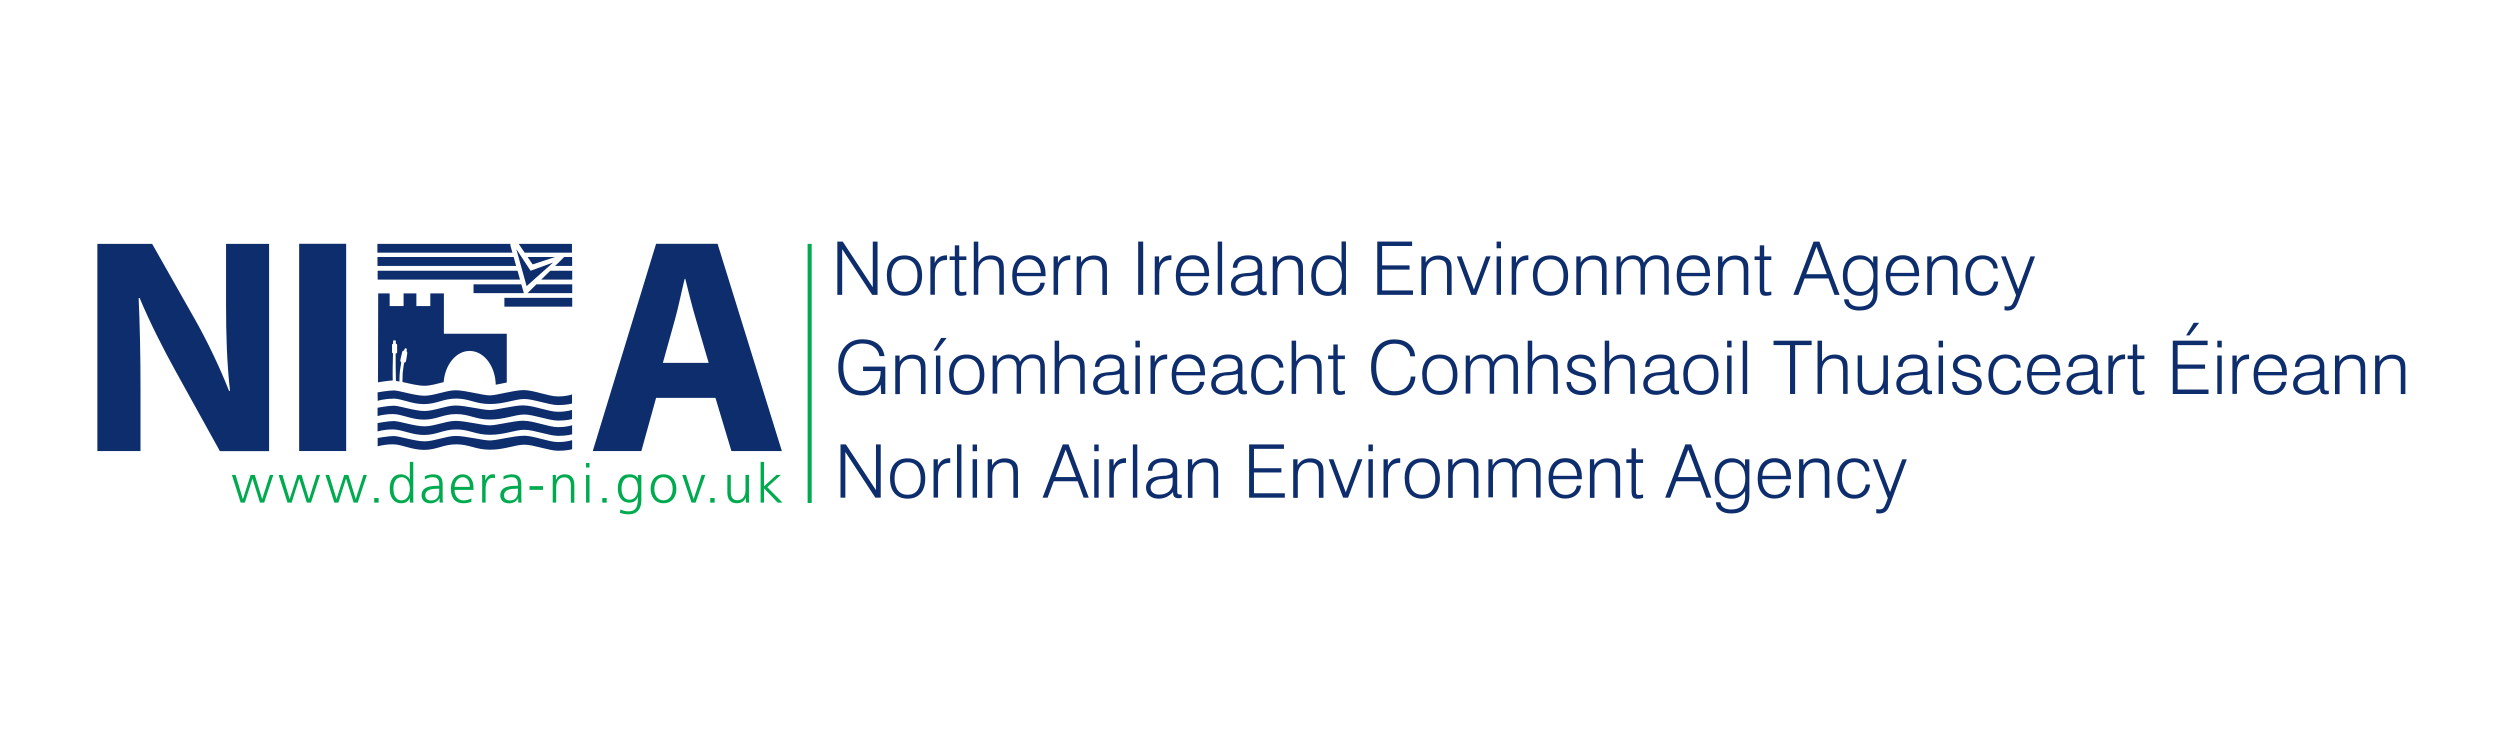
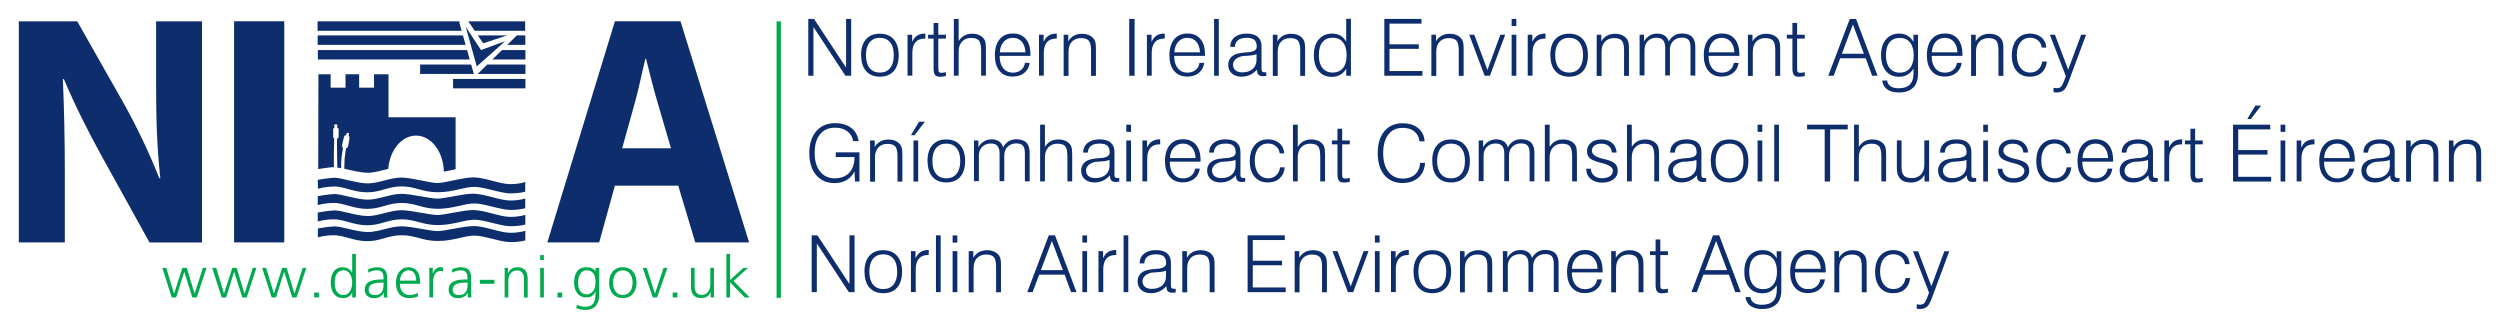
- <svg xmlns="http://www.w3.org/2000/svg" id="niea-logo" data-name="niea-logo" viewBox="0 0 283.46 85.04">
+ <svg xmlns="http://www.w3.org/2000/svg" id="niea-logo" data-name="niea-logo" viewBox="9.04 25.38 265.69 34.94">
  <defs>
    <style>
      .cls-1 {
        fill: #0d2d6c;
      }

      .cls-1, .cls-2 {
        stroke-width: 0px;
      }

      .cls-2 {
        fill: #00aa4f;
      }
    </style>
  </defs>
  <path class="cls-1" d="M11.04,51.15v-23.5h6.21l4.88,8.61c1.4,2.48,2.79,5.4,3.84,8.06h.11c-.35-3.1-.45-6.28-.45-9.83v-6.84h4.88v23.5h-5.58l-5.02-9.07c-1.39-2.51-2.93-5.54-4.08-8.3l-.11.03c.14,3.1.21,6.42.21,10.25v7.08h-4.88Z" />
  <rect class="cls-1" x="33.92" y="27.64" width="5.33" height="23.5" />
  <path class="cls-1" d="M80.35,41.14l-1.46-4.99c-.42-1.4-.84-3.14-1.19-4.53h-.07c-.35,1.39-.7,3.17-1.08,4.53l-1.39,4.99h5.2ZM74.39,45.11l-1.67,6.03h-5.51l7.18-23.5h6.97l7.29,23.5h-5.72l-1.81-6.03h-6.73Z" />
  <polygon class="cls-1" points="58.81 27.65 59.49 28.65 64.43 28.65 64.48 28.64 64.46 28.65 64.85 28.65 64.85 27.65 58.81 27.65" />
  <polygon class="cls-1" points="59.4 33.24 59.11 32.24 53.69 32.24 53.69 33.24 59.4 33.24" />
  <polygon class="cls-1" points="62.94 29.14 59.82 29.14 60.39 29.98 62.94 29.14" />
  <polygon class="cls-1" points="64.88 32.24 60.82 32.24 59.81 33.24 64.88 33.24 64.88 32.24" />
  <polygon class="cls-1" points="64.88 30.7 62.39 30.7 61.37 31.7 64.88 31.7 64.88 30.7" />
  <polyline class="cls-1" points="64.88 34.77 64.88 33.77 57.19 33.77 57.19 34.77" />
  <polygon class="cls-1" points="62.72 29.76 60.16 30.7 58.54 28.24 59.71 32.44 62.72 29.76" />
  <polygon class="cls-1" points="62.95 30.15 64.87 30.15 64.87 29.14 63.97 29.14 62.95 30.15" />
  <polygon class="cls-1" points="42.79 27.65 42.79 28.65 58.1 28.65 57.87 27.84 57.87 27.65 42.79 27.65" />
  <polygon class="cls-1" points="42.82 30.7 42.82 31.7 58.96 31.7 58.68 30.7 42.82 30.7" />
  <polygon class="cls-1" points="58.24 29.14 42.8 29.14 42.8 30.15 58.52 30.15 58.24 29.14" />
  <g>
    <path class="cls-1" d="M44.54,45.19c1.04,0,2.09.63,3.53.63s2.19-.63,3.66-.63,2.18.62,3.83.62,2.83-.57,3.89-.57,2.79.69,3.83.69,1.58-.18,1.58-.18v-1.03s-.56.23-1.61.23-2.74-.72-3.87-.72-3.05.6-3.85.6-2.77-.58-3.86-.58-2.44.62-3.54.62-2.87-.6-3.48-.6-1.84.22-1.84.22l.02.96s.68-.24,1.72-.24" />
    <path class="cls-1" d="M59.38,45.96c-1.13,0-3.05.53-3.85.53s-2.77-.51-3.86-.51-2.44.62-3.54.62-2.86-.6-3.48-.6-1.84.23-1.84.23v.95s.69-.23,1.73-.23,2.1.63,3.53.63,2.19-.63,3.66-.63,2.19.62,3.83.62,2.83-.57,3.89-.57,2.79.69,3.83.69,1.58-.18,1.58-.18v-1.04s-.56.22-1.61.22-2.74-.72-3.87-.72" />
    <path class="cls-1" d="M59.38,47.7c-1.13,0-3.05.53-3.85.53s-2.77-.51-3.86-.51-2.44.62-3.54.62-2.86-.6-3.48-.6-1.84.23-1.84.23v.95s.69-.23,1.74-.23,2.09.63,3.53.63,2.19-.63,3.66-.63,2.19.61,3.83.61,2.83-.57,3.89-.57,2.79.69,3.83.69,1.58-.18,1.58-.18v-1.03s-.56.22-1.61.22-2.74-.72-3.87-.72" />
    <path class="cls-1" d="M59.38,49.41c-1.13,0-3.05.53-3.84.53s-2.77-.51-3.86-.51-2.44.61-3.54.61-2.86-.6-3.48-.6-1.84.22-1.84.22v.95s.69-.23,1.73-.23,2.1.63,3.53.63,2.19-.63,3.66-.63,2.19.61,3.83.61,2.83-.57,3.89-.57,2.79.69,3.83.69,1.58-.18,1.58-.18v-1.03s-.56.22-1.61.22-2.74-.72-3.87-.72" />
    <path class="cls-1" d="M44.55,40.06c-.1-.04-.1-.09-.1-.09v-.91s.03-.05.12-.09c0-.21,0-.34,0-.34,0,0,0-.04.13-.04.14,0,.18.03.18.03,0,0,0,.13,0,.34.15.04.15.14.15.14v.87s-.04.1-.17.13c-.02.91.02,2.07.03,3.09.12.02.25.04.4.07,0-.44.02-.99.06-1.24.06-.44.14-.92.14-.92,0,0-.1-.1-.1-.22s.09-.45.15-.7c.06-.25.07-.33.12-.38.05-.05.15-.04.15-.04,0,0,.03-.11.05-.16.01-.03.06-.12.12-.11.04,0,.05,0,.12.04.06.04,0,.12,0,.27v.04s.08.04.08.16-.06.48-.1.67c-.04.2-.05.33-.1.38-.06.06-.16.07-.16.07,0,0-.14.92-.16,1.15-.01.21-.03.67-.03,1.04.78.18,1.78.43,2.5.43.67,0,1.43-.23,2.17-.41.16-1.99,1.42-3.54,2.95-3.54,1.61,0,2.91,1.7,2.96,3.83.37-.06.8-.16,1.25-.25v-.23h0v-5.3h-7.13v-4.57h-1.54v1.43h-1.58v-1.43h-1.45v1.43h-1.58v-1.43h-1.3s-.02,10.04-.02,10.04h0v.04c.19-.03,1.1-.19,1.67-.21-.03-1.02.01-2.18.03-3.11" />
  </g>
  <rect class="cls-2" x="91.57" y="27.65" width=".46" height="29.38" />
  <polygon class="cls-2" points="29.95 56.99 29.48 56.99 28.63 54.28 28.62 54.28 27.76 56.99 27.29 56.99 26.29 53.85 26.71 53.85 27.53 56.57 27.55 56.57 28.42 53.85 28.89 53.85 29.72 56.57 29.73 56.57 30.6 53.85 30.99 53.85 29.95 56.99" />
  <polygon class="cls-2" points="35.26 56.99 34.79 56.99 33.93 54.28 33.92 54.28 33.07 56.99 32.6 56.99 31.59 53.85 32.02 53.85 32.84 56.57 32.85 56.57 33.73 53.85 34.19 53.85 35.02 56.57 35.04 56.57 35.9 53.85 36.29 53.85 35.26 56.99" />
  <polygon class="cls-2" points="40.56 56.99 40.1 56.99 39.24 54.28 39.23 54.28 38.37 56.99 37.91 56.99 36.9 53.85 37.32 53.85 38.15 56.57 38.16 56.57 39.03 53.85 39.5 53.85 40.33 56.57 40.34 56.57 41.21 53.85 41.6 53.85 40.56 56.99" />
  <rect class="cls-2" x="42.43" y="56.47" width=".5" height=".52" />
  <g>
    <path class="cls-2" d="M45.54,56.73c.69,0,.93-.74.93-1.31s-.24-1.31-.93-1.31c-.74,0-.93.7-.93,1.31s.19,1.31.93,1.31M46.86,56.99h-.39v-.5h-.01c-.21.4-.53.57-.98.57-.86,0-1.29-.71-1.29-1.64s.37-1.64,1.29-1.64c.62,0,.92.45.98.6h.01v-2.01h.39v4.61Z" />
    <path class="cls-2" d="M49.8,55.41h-.11c-.67,0-1.47.07-1.47.76,0,.41.3.57.65.57.91,0,.93-.79.93-1.13v-.19ZM49.84,56.49h-.01c-.17.37-.61.58-1,.58-.89,0-1.03-.6-1.03-.89,0-1.05,1.12-1.1,1.93-1.1h.07v-.16c0-.54-.19-.81-.71-.81-.33,0-.63.07-.92.26v-.37c.24-.12.65-.22.92-.22.78,0,1.1.35,1.1,1.17v1.38c0,.25,0,.44.03.66h-.38v-.5Z" />
    <path class="cls-2" d="M53.27,55.2c0-.55-.22-1.09-.8-1.09s-.92.57-.92,1.09h1.72ZM53.46,56.89c-.27.11-.62.17-.91.17-1.04,0-1.43-.7-1.43-1.64s.53-1.64,1.32-1.64c.89,0,1.25.71,1.25,1.56v.2h-2.15c0,.66.36,1.2,1.03,1.2.28,0,.7-.12.88-.23v.39Z" />
    <path class="cls-2" d="M54.67,54.55c0-.34,0-.47-.03-.7h.39v.6h.01c.14-.35.41-.68.81-.68.09,0,.2.02.27.04v.41c-.08-.03-.18-.04-.28-.04-.62,0-.78.69-.78,1.26v1.55h-.39v-2.44Z" />
    <path class="cls-2" d="M58.73,55.41h-.11c-.67,0-1.47.07-1.47.76,0,.41.3.57.65.57.91,0,.93-.79.93-1.13v-.19ZM58.76,56.49h-.01c-.17.37-.61.58-1,.58-.89,0-1.03-.6-1.03-.89,0-1.05,1.12-1.1,1.93-1.1h.07v-.16c0-.54-.19-.81-.71-.81-.33,0-.63.07-.92.26v-.37c.24-.12.65-.22.92-.22.77,0,1.1.35,1.1,1.17v1.38c0,.25,0,.44.03.66h-.38v-.5Z" />
  </g>
  <rect class="cls-2" x="60.04" y="55.12" width="1.54" height=".42" />
  <path class="cls-2" d="M62.68,54.59c0-.24,0-.49-.02-.74h.37v.56h.01c.13-.28.36-.63,1.01-.63.78,0,1.07.52,1.07,1.21v2.01h-.39v-1.91c0-.59-.21-.97-.74-.97-.71,0-.93.62-.93,1.14v1.73h-.39v-2.4Z" />
  <path class="cls-2" d="M66.45,56.99h.39v-3.14h-.39v3.14ZM66.45,53.01h.39v-.52h-.39v.52Z" />
  <rect class="cls-2" x="68.29" y="56.47" width=".5" height=".52" />
  <g>
    <path class="cls-2" d="M71.38,56.66c.7,0,.95-.66.95-1.24,0-.76-.22-1.31-.93-1.31s-.93.7-.93,1.31.25,1.24.9,1.24M72.72,56.73c0,.87-.39,1.59-1.47,1.59-.41,0-.79-.12-.95-.17l.03-.39c.24.12.58.22.92.22,1,0,1.08-.73,1.08-1.61h-.01c-.21.46-.55.62-.95.62-1,0-1.32-.87-1.32-1.57,0-.95.37-1.64,1.29-1.64.42,0,.69.06.98.43h.01v-.36h.39v2.88Z" />
    <path class="cls-2" d="M75.23,56.73c.68,0,1.04-.58,1.04-1.31s-.36-1.31-1.04-1.31-1.04.58-1.04,1.31.36,1.31,1.04,1.31M75.23,53.78c1.01,0,1.46.79,1.46,1.64s-.45,1.64-1.46,1.64-1.46-.79-1.46-1.64.45-1.64,1.46-1.64" />
  </g>
  <polygon class="cls-2" points="78.87 56.99 78.41 56.99 77.35 53.85 77.77 53.85 78.64 56.57 78.65 56.57 79.56 53.85 79.97 53.85 78.87 56.99" />
  <rect class="cls-2" x="80.53" y="56.47" width=".5" height=".52" />
  <path class="cls-2" d="M84.92,56.25c0,.24,0,.49.02.74h-.37v-.56h-.01c-.13.28-.36.63-1.02.63-.77,0-1.07-.52-1.07-1.21v-2.01h.39v1.91c0,.59.21.97.74.97.71,0,.93-.62.93-1.14v-1.74h.39v2.4Z" />
  <polygon class="cls-2" points="86.24 52.37 86.63 52.37 86.63 55.14 88.04 53.85 88.53 53.85 87 55.24 88.72 56.99 88.18 56.99 86.63 55.38 86.63 56.99 86.24 56.99 86.24 52.37" />
  <g>
    <path class="cls-1" d="M94.94,33.43v-6.04h.61l3.41,5.18v-5.18h.54v6.04h-.61l-3.4-5.18v5.18h-.55Z" />
    <path class="cls-1" d="M100.55,31.25c0-.73.17-1.29.52-1.69.35-.4.84-.6,1.47-.6s1.13.2,1.48.6.53.97.53,1.69-.18,1.29-.52,1.68c-.35.4-.85.6-1.48.6s-1.12-.2-1.47-.6c-.35-.4-.52-.96-.52-1.69ZM101.07,31.25c0,.58.13,1.04.39,1.36.26.32.62.48,1.09.48s.84-.16,1.09-.48c.26-.32.39-.77.39-1.36s-.13-1.05-.39-1.37-.62-.48-1.09-.48-.83.16-1.09.48c-.26.32-.39.78-.39,1.36Z" />
    <path class="cls-1" d="M105.49,33.43v-4.36h.49v.76c.13-.29.3-.51.52-.66.22-.14.5-.22.82-.22h.06v.53h-.07c-.43,0-.76.13-.98.39-.22.26-.33.64-.33,1.15v2.4h-.52Z" />
    <path class="cls-1" d="M108.76,27.82v1.25h.81v.41h-.81v3.18c0,.19.02.31.07.37s.13.09.25.09c.05,0,.11,0,.18-.01s.17-.03.31-.06v.4c-.12.03-.23.06-.33.07s-.2.02-.29.02c-.25,0-.43-.06-.53-.19-.1-.13-.16-.36-.16-.69v-3.18h-.59v-.41h.59v-1.25h.5Z" />
    <path class="cls-1" d="M110.41,33.43v-6.04h.51v2.36c.16-.26.36-.46.6-.59.24-.13.52-.2.83-.2.29,0,.55.05.78.16s.4.26.52.45c.06.1.11.23.13.38.03.15.04.42.04.82v2.65h-.51v-2.64c0-.54-.08-.91-.23-1.09-.15-.18-.43-.28-.83-.28s-.73.13-.97.39c-.24.26-.36.61-.36,1.05v2.57h-.51Z" />
    <path class="cls-1" d="M115.28,31.34v.02c0,.53.13.96.38,1.27.26.32.6.47,1.03.47.34,0,.63-.09.86-.28.23-.18.37-.44.42-.76h.5c-.06.44-.25.8-.57,1.06-.33.27-.74.4-1.24.4-.59,0-1.06-.2-1.39-.6-.34-.4-.5-.96-.5-1.67s.17-1.29.51-1.7c.34-.41.81-.61,1.41-.61s1.04.19,1.37.58c.33.39.49.93.49,1.63v.17h-3.26ZM115.29,30.94h2.73c-.02-.48-.15-.85-.39-1.13-.24-.27-.56-.41-.95-.41s-.72.14-.97.42c-.25.28-.39.65-.41,1.12Z" />
    <path class="cls-1" d="M119.46,33.43v-4.36h.49v.76c.13-.29.3-.51.52-.66.22-.14.5-.22.82-.22h.06v.53h-.07c-.43,0-.76.13-.98.39-.22.26-.33.64-.33,1.15v2.4h-.52Z" />
    <path class="cls-1" d="M122.08,33.43v-4.36h.49v.7c.16-.27.37-.47.61-.6.24-.13.52-.2.84-.2.3,0,.56.05.79.16.23.11.4.26.52.45.06.1.11.22.14.37.03.14.04.38.04.71v2.78h-.52v-2.7c0-.51-.08-.86-.24-1.04s-.43-.27-.83-.27-.73.13-.97.39c-.24.26-.35.61-.35,1.06v2.57h-.51Z" />
    <path class="cls-1" d="M129.05,33.43v-6.04h.57v6.04h-.57Z" />
    <path class="cls-1" d="M130.93,33.43v-4.36h.49v.76c.13-.29.3-.51.52-.66.22-.14.5-.22.82-.22h.06v.53h-.07c-.43,0-.76.13-.98.39-.22.26-.33.64-.33,1.15v2.4h-.52Z" />
    <path class="cls-1" d="M133.83,31.34v.02c0,.53.13.96.38,1.27.26.32.6.47,1.03.47.34,0,.63-.09.86-.28.23-.18.37-.44.42-.76h.5c-.06.44-.25.8-.57,1.06-.33.27-.74.4-1.24.4-.59,0-1.06-.2-1.39-.6-.34-.4-.5-.96-.5-1.67s.17-1.29.51-1.7c.34-.41.81-.61,1.41-.61s1.04.19,1.37.58c.33.39.49.93.49,1.63v.17h-3.26ZM133.84,30.94h2.73c-.02-.48-.15-.85-.39-1.13-.24-.27-.56-.41-.95-.41s-.72.14-.97.42c-.25.28-.39.65-.41,1.12Z" />
    <path class="cls-1" d="M138.07,33.43v-6.04h.5v6.04h-.5Z" />
    <path class="cls-1" d="M142.62,32.79c-.23.25-.48.43-.75.56-.27.12-.56.18-.86.18-.44,0-.79-.11-1.05-.34s-.39-.54-.39-.92c0-.25.06-.46.18-.65.12-.18.29-.33.52-.44.26-.12.69-.2,1.3-.24.12,0,.21-.02.27-.02.04,0,.08-.02.14-.03.42-.08.62-.26.62-.54,0-.34-.08-.58-.25-.73-.17-.15-.44-.22-.83-.22s-.69.08-.9.24-.32.4-.34.72h-.5c.01-.44.17-.78.48-1.03s.73-.38,1.25-.38.92.11,1.19.34c.27.22.41.55.41.98v2.38c0,.18.02.29.07.34s.13.07.25.07c.04,0,.07,0,.1,0s.06,0,.09,0v.38c-.06.01-.13.02-.19.03-.06,0-.12.01-.17.01-.21,0-.36-.05-.47-.15-.1-.1-.15-.25-.15-.45v-.07ZM142.58,31.14c-.13.05-.31.09-.51.12-.21.03-.55.06-1.01.08-.32.08-.57.2-.73.36s-.25.34-.25.56c0,.25.09.45.26.59.18.15.42.22.72.22.46,0,.83-.12,1.11-.36.27-.24.41-.56.41-.98v-.6Z" />
    <path class="cls-1" d="M144.31,33.43v-4.36h.49v.7c.16-.27.37-.47.61-.6.24-.13.52-.2.84-.2.3,0,.56.05.79.16.23.11.4.26.52.45.06.1.11.22.14.37.03.14.04.38.04.71v2.78h-.52v-2.7c0-.51-.08-.86-.24-1.04s-.43-.27-.83-.27-.73.13-.97.39c-.24.26-.35.61-.35,1.06v2.57h-.51Z" />
    <path class="cls-1" d="M152.61,27.39v6.04h-.5v-.74c-.17.28-.38.5-.64.64-.26.14-.56.22-.9.22-.59,0-1.05-.21-1.39-.62-.34-.41-.51-.97-.51-1.68s.17-1.27.52-1.68c.35-.41.82-.62,1.42-.62.34,0,.64.07.89.22.25.15.46.36.61.65v-2.44h.5ZM149.2,31.25c0,.58.13,1.04.39,1.36.26.32.62.48,1.08.48s.84-.16,1.1-.48.38-.77.38-1.37-.13-1.05-.39-1.37-.62-.48-1.09-.48-.83.16-1.09.48-.38.78-.38,1.37Z" />
    <path class="cls-1" d="M156.16,33.43v-6.04h3.95v.5h-3.4v2.2h3.11v.48h-3.11v2.36h3.5v.5h-4.05Z" />
    <path class="cls-1" d="M161.16,33.43v-4.36h.49v.7c.16-.27.37-.47.61-.6.24-.13.52-.2.84-.2.3,0,.56.05.79.16.23.11.4.26.52.45.06.1.11.22.14.37.03.14.04.38.04.71v2.78h-.52v-2.7c0-.51-.08-.86-.24-1.04s-.43-.27-.83-.27-.73.13-.97.39c-.24.26-.35.61-.35,1.06v2.57h-.51Z" />
    <path class="cls-1" d="M166.82,33.43l-1.64-4.36h.54l1.4,3.75,1.37-3.75h.52l-1.63,4.36h-.56Z" />
    <path class="cls-1" d="M169.69,28.15v-.76h.5v.76h-.5ZM169.69,33.43v-4.36h.5v4.36h-.5Z" />
    <path class="cls-1" d="M171.4,33.43v-4.36h.49v.76c.13-.29.3-.51.52-.66.22-.14.5-.22.82-.22h.06v.53h-.07c-.43,0-.76.13-.98.39-.22.26-.33.64-.33,1.15v2.4h-.52Z" />
    <path class="cls-1" d="M173.8,31.25c0-.73.17-1.29.52-1.69.35-.4.84-.6,1.47-.6s1.13.2,1.48.6.53.97.53,1.69-.18,1.29-.52,1.68c-.35.4-.85.6-1.48.6s-1.12-.2-1.47-.6c-.35-.4-.52-.96-.52-1.69ZM174.32,31.25c0,.58.13,1.04.39,1.36.26.32.62.48,1.09.48s.84-.16,1.09-.48c.26-.32.39-.77.39-1.36s-.13-1.05-.39-1.37-.62-.48-1.09-.48-.83.16-1.09.48c-.26.32-.39.78-.39,1.36Z" />
    <path class="cls-1" d="M178.73,33.43v-4.36h.49v.7c.16-.27.37-.47.61-.6.24-.13.52-.2.84-.2.3,0,.56.05.79.16.23.11.4.26.52.45.06.1.11.22.14.37.03.14.04.38.04.71v2.78h-.52v-2.7c0-.51-.08-.86-.24-1.04s-.43-.27-.83-.27-.73.13-.97.39c-.24.26-.35.61-.35,1.06v2.57h-.51Z" />
    <path class="cls-1" d="M183.29,33.43v-4.36h.47v.72c.15-.27.34-.47.58-.62.24-.14.51-.22.81-.22.32,0,.59.07.81.22.22.15.36.36.43.63.14-.28.34-.49.58-.64s.51-.22.83-.22c.47,0,.83.12,1.06.35.23.24.35.59.35,1.08v3.04h-.51v-3c0-.37-.07-.63-.21-.79-.14-.16-.38-.24-.7-.24-.39,0-.69.12-.93.36s-.35.55-.35.93v2.73h-.5v-2.95c0-.36-.08-.63-.23-.8-.15-.18-.38-.26-.69-.26-.38,0-.69.12-.93.36-.24.24-.35.56-.35.95v2.69h-.5Z" />
    <path class="cls-1" d="M190.62,31.34v.02c0,.53.13.96.38,1.27.26.32.6.47,1.03.47.34,0,.63-.09.86-.28.23-.18.37-.44.42-.76h.5c-.06.44-.25.8-.57,1.06-.33.27-.74.4-1.24.4-.59,0-1.06-.2-1.39-.6-.34-.4-.5-.96-.5-1.67s.17-1.29.51-1.7c.34-.41.81-.61,1.41-.61s1.04.19,1.37.58c.33.39.49.93.49,1.63v.17h-3.26ZM190.63,30.94h2.73c-.02-.48-.15-.85-.39-1.13-.24-.27-.56-.41-.95-.41s-.72.14-.97.42c-.25.28-.39.65-.41,1.12Z" />
    <path class="cls-1" d="M194.8,33.43v-4.36h.49v.7c.16-.27.37-.47.61-.6.24-.13.52-.2.84-.2.3,0,.56.05.79.16.23.11.4.26.52.45.06.1.11.22.14.37.03.14.04.38.04.71v2.78h-.52v-2.7c0-.51-.08-.86-.24-1.04s-.43-.27-.83-.27-.73.13-.97.39c-.24.26-.35.61-.35,1.06v2.57h-.51Z" />
    <path class="cls-1" d="M200.03,27.82v1.25h.81v.41h-.81v3.18c0,.19.02.31.07.37s.13.09.25.09c.05,0,.11,0,.18-.01s.17-.03.31-.06v.4c-.12.03-.23.06-.33.07s-.2.02-.29.02c-.25,0-.43-.06-.53-.19-.1-.13-.16-.36-.16-.69v-3.18h-.59v-.41h.59v-1.25h.5Z" />
    <path class="cls-1" d="M203.34,33.43l2.29-6.04h.66l2.29,6.04h-.58l-.68-1.86h-2.71l-.7,1.86h-.58ZM204.79,31.09h2.34l-1.17-3.11-1.17,3.11Z" />
    <path class="cls-1" d="M212.88,29.07v4.13c0,.66-.17,1.16-.52,1.5-.35.34-.86.51-1.54.51-.51,0-.92-.11-1.23-.34s-.48-.54-.51-.93h.52c.03.26.15.47.36.61.21.14.5.21.86.21.52,0,.92-.13,1.18-.39.26-.26.4-.64.4-1.16v-.54c-.18.29-.39.51-.65.65-.25.14-.54.22-.87.22-.6,0-1.07-.2-1.41-.61s-.52-.97-.52-1.68.17-1.26.52-1.68c.35-.41.82-.62,1.41-.62.34,0,.63.07.88.22.25.15.46.36.63.65v-.75h.5ZM209.47,31.25c0,.58.13,1.03.39,1.36s.62.49,1.08.49.83-.16,1.09-.49c.26-.32.39-.78.39-1.36s-.13-1.04-.39-1.36c-.26-.32-.62-.48-1.09-.48s-.83.16-1.09.48-.38.78-.38,1.37Z" />
    <path class="cls-1" d="M214.33,31.34v.02c0,.53.13.96.38,1.27.26.32.6.47,1.03.47.34,0,.63-.09.86-.28.23-.18.37-.44.42-.76h.5c-.06.44-.25.8-.57,1.06-.33.27-.74.4-1.24.4-.59,0-1.06-.2-1.39-.6-.34-.4-.5-.96-.5-1.67s.17-1.29.51-1.7c.34-.41.81-.61,1.41-.61s1.04.19,1.37.58c.33.39.49.93.49,1.63v.17h-3.26ZM214.34,30.94h2.73c-.02-.48-.15-.85-.39-1.13-.24-.27-.56-.41-.95-.41s-.72.14-.97.42c-.25.28-.39.65-.41,1.12Z" />
    <path class="cls-1" d="M218.52,33.43v-4.36h.49v.7c.16-.27.37-.47.61-.6.24-.13.52-.2.84-.2.3,0,.56.05.79.16.23.11.4.26.52.45.06.1.11.22.14.37.03.14.04.38.04.71v2.78h-.52v-2.7c0-.51-.08-.86-.24-1.04s-.43-.27-.83-.27-.73.13-.97.39c-.24.26-.35.61-.35,1.06v2.57h-.51Z" />
    <path class="cls-1" d="M226.07,31.92h.5c-.05.5-.23.89-.55,1.18s-.74.43-1.26.43c-.59,0-1.06-.2-1.4-.61-.34-.4-.51-.95-.51-1.65s.17-1.29.52-1.7c.35-.41.82-.62,1.42-.62.49,0,.89.14,1.21.41.32.27.49.64.51,1.08h-.48c-.04-.32-.17-.57-.4-.76-.23-.19-.5-.29-.83-.29-.44,0-.78.16-1.04.49s-.38.77-.38,1.34.13,1.03.39,1.37c.26.34.61.5,1.04.5.34,0,.62-.11.85-.32.23-.21.37-.5.42-.87Z" />
    <path class="cls-1" d="M228.8,34.27c-.13.34-.28.58-.46.72-.18.14-.42.22-.71.22-.07,0-.13,0-.19-.01s-.11-.02-.16-.03v-.46c.09.01.17.02.22.03.05,0,.1.01.13.01.18,0,.33-.05.43-.14.1-.1.21-.29.33-.59l.2-.55-1.7-4.4h.54l1.41,3.72,1.38-3.72h.52l-1.93,5.2Z" />
  </g>
  <g>
    <path class="cls-1" d="M99.91,44.67l-.06-1.07c-.19.39-.46.69-.83.91-.37.22-.79.33-1.27.33-.84,0-1.5-.29-1.98-.86s-.72-1.35-.72-2.34.25-1.75.74-2.32,1.16-.85,2-.85c.7,0,1.27.17,1.71.5.44.33.7.81.79,1.41h-.57c-.08-.45-.3-.8-.64-1.05-.34-.25-.77-.38-1.28-.38-.7,0-1.23.23-1.61.7-.38.46-.57,1.12-.57,1.98s.19,1.48.57,1.97c.38.48.89.73,1.55.73s1.18-.2,1.55-.59c.37-.39.56-.94.56-1.65v-.02h-1.99v-.5h2.52v3.1h-.45Z" />
    <path class="cls-1" d="M101.51,44.67v-4.36h.49v.7c.16-.27.37-.47.61-.6.24-.13.52-.2.84-.2.3,0,.56.05.79.16.23.11.4.26.52.45.06.1.11.22.14.37.03.14.04.38.04.71v2.78h-.52v-2.7c0-.51-.08-.86-.24-1.04s-.43-.27-.83-.27-.73.13-.97.39c-.24.26-.35.61-.35,1.06v2.57h-.51Z" />
    <path class="cls-1" d="M106.23,39.75h-.38l.86-1.43h.62l-1.1,1.43ZM106.12,44.67v-4.36h.5v4.36h-.5Z" />
    <path class="cls-1" d="M107.61,42.49c0-.73.17-1.29.52-1.69.35-.4.84-.6,1.47-.6s1.13.2,1.48.6.53.97.53,1.69-.18,1.29-.52,1.68c-.35.4-.85.6-1.48.6s-1.12-.2-1.47-.6c-.35-.4-.52-.96-.52-1.69ZM108.13,42.49c0,.58.13,1.04.39,1.36.26.32.62.48,1.09.48s.84-.16,1.09-.48c.26-.32.39-.77.39-1.36s-.13-1.05-.39-1.37-.62-.48-1.09-.48-.83.16-1.09.48c-.26.32-.39.78-.39,1.36Z" />
    <path class="cls-1" d="M112.55,44.67v-4.36h.47v.72c.15-.27.34-.47.58-.62.24-.14.51-.22.81-.22.32,0,.59.07.81.22.22.15.36.36.43.63.14-.28.34-.49.58-.64s.51-.22.83-.22c.47,0,.83.12,1.06.35.23.24.35.59.35,1.08v3.04h-.51v-3c0-.37-.07-.63-.21-.79-.14-.16-.38-.24-.7-.24-.39,0-.69.12-.93.36s-.35.55-.35.93v2.73h-.5v-2.95c0-.36-.08-.63-.23-.8-.15-.18-.38-.26-.69-.26-.38,0-.69.12-.93.36-.24.24-.35.56-.35.95v2.69h-.5Z" />
    <path class="cls-1" d="M119.58,44.67v-6.04h.51v2.36c.16-.26.36-.46.6-.59.24-.13.52-.2.83-.2.29,0,.55.05.78.16s.4.26.52.45c.06.1.11.23.13.38.03.15.04.42.04.82v2.65h-.51v-2.64c0-.54-.08-.91-.23-1.09-.15-.18-.43-.28-.83-.28s-.73.13-.97.39c-.24.26-.36.61-.36,1.05v2.57h-.51Z" />
    <path class="cls-1" d="M126.99,44.03c-.23.25-.48.43-.75.56-.27.12-.56.18-.86.18-.44,0-.79-.11-1.05-.34s-.39-.54-.39-.92c0-.25.06-.46.18-.65.12-.18.29-.33.52-.44.26-.12.69-.2,1.3-.24.12,0,.21-.02.27-.02.04,0,.08-.02.14-.03.42-.08.62-.26.62-.54,0-.34-.08-.58-.25-.73-.17-.15-.44-.22-.83-.22s-.69.08-.9.24-.32.4-.34.72h-.5c.01-.44.17-.78.48-1.03s.73-.38,1.25-.38.92.11,1.19.34c.27.22.41.55.41.98v2.38c0,.18.02.29.07.34s.13.07.25.07c.04,0,.07,0,.1,0s.06,0,.09,0v.38c-.06.01-.13.02-.19.03-.06,0-.12.01-.17.01-.21,0-.36-.05-.47-.15-.1-.1-.15-.25-.15-.45v-.07ZM126.96,42.38c-.13.05-.31.09-.51.12-.21.03-.55.06-1.01.08-.32.08-.57.2-.73.36s-.25.34-.25.56c0,.25.09.45.26.59.18.15.42.22.72.22.46,0,.83-.12,1.11-.36.27-.24.41-.56.41-.98v-.6Z" />
    <path class="cls-1" d="M128.74,39.39v-.76h.5v.76h-.5ZM128.74,44.67v-4.36h.5v4.36h-.5Z" />
    <path class="cls-1" d="M130.45,44.67v-4.36h.49v.76c.13-.29.3-.51.52-.66.22-.14.5-.22.82-.22h.06v.53h-.07c-.43,0-.76.13-.98.39-.22.26-.33.64-.33,1.15v2.4h-.52Z" />
    <path class="cls-1" d="M133.36,42.58v.02c0,.53.13.96.38,1.27.26.32.6.47,1.03.47.34,0,.63-.09.86-.28.23-.18.37-.44.42-.76h.5c-.06.44-.25.8-.57,1.06-.33.27-.74.4-1.24.4-.59,0-1.06-.2-1.39-.6-.34-.4-.5-.96-.5-1.67s.17-1.29.51-1.7c.34-.41.81-.61,1.41-.61s1.04.19,1.37.58c.33.39.49.93.49,1.63v.17h-3.26ZM133.37,42.18h2.73c-.02-.48-.15-.85-.39-1.13-.24-.27-.56-.41-.95-.41s-.72.14-.97.42c-.25.28-.39.65-.41,1.12Z" />
    <path class="cls-1" d="M140.38,44.03c-.23.25-.48.43-.75.56-.27.12-.56.18-.86.18-.44,0-.79-.11-1.05-.34s-.39-.54-.39-.92c0-.25.06-.46.18-.65.12-.18.29-.33.52-.44.26-.12.69-.2,1.3-.24.12,0,.21-.02.27-.02.04,0,.08-.02.14-.03.42-.08.62-.26.62-.54,0-.34-.08-.58-.25-.73-.17-.15-.44-.22-.83-.22s-.69.08-.9.24-.32.4-.34.72h-.5c.01-.44.17-.78.48-1.03s.73-.38,1.25-.38.92.11,1.19.34c.27.22.41.55.41.98v2.38c0,.18.02.29.07.34s.13.07.25.07c.04,0,.07,0,.1,0s.06,0,.09,0v.38c-.06.01-.13.02-.19.03-.06,0-.12.01-.17.01-.21,0-.36-.05-.47-.15-.1-.1-.15-.25-.15-.45v-.07ZM140.35,42.38c-.13.05-.31.09-.51.12-.21.03-.55.06-1.01.08-.32.08-.57.2-.73.36s-.25.34-.25.56c0,.25.09.45.26.59.18.15.42.22.72.22.46,0,.83-.12,1.11-.36.27-.24.41-.56.41-.98v-.6Z" />
    <path class="cls-1" d="M145.08,43.16h.5c-.05.5-.23.89-.55,1.18s-.74.43-1.26.43c-.59,0-1.06-.2-1.4-.61-.34-.4-.51-.95-.51-1.65s.17-1.29.52-1.7c.35-.41.82-.62,1.42-.62.49,0,.89.14,1.21.41.32.27.49.64.51,1.08h-.48c-.04-.32-.17-.57-.4-.76-.23-.19-.5-.29-.83-.29-.44,0-.78.16-1.04.49s-.38.77-.38,1.34.13,1.03.39,1.37c.26.34.61.5,1.04.5.34,0,.62-.11.85-.32.23-.21.37-.5.42-.87Z" />
    <path class="cls-1" d="M146.45,44.67v-6.04h.51v2.36c.16-.26.36-.46.6-.59.24-.13.52-.2.83-.2.29,0,.55.05.78.16s.4.26.52.45c.06.1.11.23.13.38.03.15.04.42.04.82v2.65h-.51v-2.64c0-.54-.08-.91-.23-1.09-.15-.18-.43-.28-.83-.28s-.73.13-.97.39c-.24.26-.36.61-.36,1.05v2.57h-.51Z" />
    <path class="cls-1" d="M151.68,39.06v1.25h.81v.41h-.81v3.18c0,.19.02.31.07.37s.13.09.25.09c.05,0,.11,0,.18-.01s.17-.03.31-.06v.4c-.12.03-.23.06-.33.07s-.2.02-.29.02c-.25,0-.43-.06-.53-.19-.1-.13-.16-.36-.16-.69v-3.18h-.59v-.41h.59v-1.25h.5Z" />
    <path class="cls-1" d="M159.94,42.69h.55c-.05.67-.28,1.19-.71,1.57s-.99.57-1.7.57c-.81,0-1.45-.29-1.92-.85-.47-.57-.7-1.35-.7-2.34s.24-1.76.71-2.32c.47-.56,1.12-.84,1.93-.84.68,0,1.24.17,1.66.52.42.35.65.81.68,1.4h-.54c-.05-.44-.23-.79-.55-1.05s-.73-.38-1.24-.38c-.65,0-1.16.23-1.52.7-.36.47-.55,1.12-.55,1.97s.18,1.52.56,2,.88.72,1.54.72c.53,0,.96-.15,1.28-.44.32-.29.51-.7.54-1.21Z" />
    <path class="cls-1" d="M161.25,42.49c0-.73.17-1.29.52-1.69.35-.4.84-.6,1.47-.6s1.13.2,1.48.6.53.97.53,1.69-.18,1.29-.52,1.68c-.35.4-.85.6-1.48.6s-1.12-.2-1.47-.6c-.35-.4-.52-.96-.52-1.69ZM161.77,42.49c0,.58.13,1.04.39,1.36.26.32.62.48,1.09.48s.84-.16,1.09-.48c.26-.32.39-.77.39-1.36s-.13-1.05-.39-1.37-.62-.48-1.09-.48-.83.16-1.09.48c-.26.32-.39.78-.39,1.36Z" />
    <path class="cls-1" d="M166.19,44.67v-4.36h.47v.72c.15-.27.34-.47.58-.62.24-.14.51-.22.81-.22.32,0,.59.07.81.22.22.15.36.36.43.63.14-.28.34-.49.58-.64s.51-.22.83-.22c.47,0,.83.12,1.06.35.23.24.35.59.35,1.08v3.04h-.51v-3c0-.37-.07-.63-.21-.79-.14-.16-.38-.24-.7-.24-.39,0-.69.12-.93.36s-.35.55-.35.93v2.73h-.5v-2.95c0-.36-.08-.63-.23-.8-.15-.18-.38-.26-.69-.26-.38,0-.69.12-.93.36-.24.24-.35.56-.35.95v2.69h-.5Z" />
    <path class="cls-1" d="M173.22,44.67v-6.04h.51v2.36c.16-.26.36-.46.6-.59.24-.13.52-.2.83-.2.29,0,.55.05.78.16s.4.26.52.45c.06.1.11.23.13.38.03.15.04.42.04.82v2.65h-.51v-2.64c0-.54-.08-.91-.23-1.09-.15-.18-.43-.28-.83-.28s-.73.13-.97.39c-.24.26-.36.61-.36,1.05v2.57h-.51Z" />
    <path class="cls-1" d="M177.61,43.31h.5c.01.3.13.54.34.73s.49.28.83.28c.36,0,.65-.07.86-.22.21-.14.31-.34.31-.58,0-.35-.39-.62-1.16-.81h-.02c-.62-.15-1.04-.32-1.25-.5s-.32-.43-.32-.75c0-.37.14-.68.42-.91.28-.23.64-.35,1.08-.35.49,0,.88.12,1.17.37s.45.58.48,1.02h-.51c-.02-.3-.13-.53-.33-.69-.2-.17-.47-.25-.81-.25-.3,0-.54.07-.71.21-.18.14-.27.32-.27.54,0,.39.4.67,1.19.86.1.02.18.04.23.05.5.12.84.28,1.04.46.19.18.29.44.29.77,0,.37-.15.67-.46.9s-.71.35-1.2.35-.91-.13-1.22-.4c-.31-.27-.47-.63-.48-1.07Z" />
    <path class="cls-1" d="M181.95,44.67v-6.04h.51v2.36c.16-.26.36-.46.6-.59.24-.13.52-.2.83-.2.29,0,.55.05.78.16s.4.26.52.45c.06.1.11.23.13.38.03.15.04.42.04.82v2.65h-.51v-2.64c0-.54-.08-.91-.23-1.09-.15-.18-.43-.28-.83-.28s-.73.13-.97.39c-.24.26-.36.61-.36,1.05v2.57h-.51Z" />
    <path class="cls-1" d="M189.37,44.03c-.23.25-.48.43-.75.56-.27.12-.56.18-.86.18-.44,0-.79-.11-1.05-.34s-.39-.54-.39-.92c0-.25.06-.46.18-.65.12-.18.29-.33.52-.44.26-.12.69-.2,1.3-.24.12,0,.21-.02.27-.02.04,0,.08-.02.14-.03.42-.08.62-.26.62-.54,0-.34-.08-.58-.25-.73-.17-.15-.44-.22-.83-.22s-.69.08-.9.24-.32.4-.34.72h-.5c.01-.44.17-.78.48-1.03s.73-.38,1.25-.38.92.11,1.19.34c.27.22.41.55.41.98v2.38c0,.18.02.29.07.34s.13.07.25.07c.04,0,.07,0,.1,0s.06,0,.09,0v.38c-.06.01-.13.02-.19.03-.06,0-.12.01-.17.01-.21,0-.36-.05-.47-.15-.1-.1-.15-.25-.15-.45v-.07ZM189.33,42.38c-.13.05-.31.09-.51.12-.21.03-.55.06-1.01.08-.32.08-.57.2-.73.36s-.25.34-.25.56c0,.25.09.45.26.59.18.15.42.22.72.22.46,0,.83-.12,1.11-.36.27-.24.41-.56.41-.98v-.6Z" />
    <path class="cls-1" d="M190.85,42.49c0-.73.17-1.29.52-1.69.35-.4.84-.6,1.47-.6s1.13.2,1.48.6.53.97.53,1.69-.18,1.29-.52,1.68c-.35.4-.85.6-1.48.6s-1.12-.2-1.47-.6c-.35-.4-.52-.96-.52-1.69ZM191.37,42.49c0,.58.13,1.04.39,1.36.26.32.62.48,1.09.48s.84-.16,1.09-.48c.26-.32.39-.77.39-1.36s-.13-1.05-.39-1.37-.62-.48-1.09-.48-.83.16-1.09.48c-.26.32-.39.78-.39,1.36Z" />
    <path class="cls-1" d="M195.83,39.39v-.76h.5v.76h-.5ZM195.83,44.67v-4.36h.5v4.36h-.5Z" />
    <path class="cls-1" d="M197.6,44.67v-6.04h.5v6.04h-.5Z" />
    <path class="cls-1" d="M202.96,44.67v-5.54h-1.87v-.5h4.32v.5h-1.87v5.54h-.57Z" />
    <path class="cls-1" d="M206.08,44.67v-6.04h.51v2.36c.16-.26.36-.46.6-.59.24-.13.52-.2.83-.2.29,0,.55.05.78.16s.4.26.52.45c.06.1.11.23.13.38.03.15.04.42.04.82v2.65h-.51v-2.64c0-.54-.08-.91-.23-1.09-.15-.18-.43-.28-.83-.28s-.73.13-.97.39c-.24.26-.36.61-.36,1.05v2.57h-.51Z" />
    <path class="cls-1" d="M214.06,40.31v4.36h-.49v-.7c-.17.28-.37.48-.61.61s-.52.2-.85.2c-.49,0-.86-.13-1.11-.39-.25-.26-.37-.64-.37-1.16v-2.93h.5v2.81c0,.44.08.74.25.93.16.18.44.27.82.27.42,0,.75-.13.99-.38.24-.26.36-.61.36-1.05v-2.58h.5Z" />
    <path class="cls-1" d="M218.06,44.03c-.23.25-.48.43-.75.56-.27.12-.56.18-.86.18-.44,0-.79-.11-1.05-.34s-.39-.54-.39-.92c0-.25.06-.46.18-.65.12-.18.29-.33.52-.44.26-.12.69-.2,1.3-.24.12,0,.21-.02.27-.02.04,0,.08-.02.14-.03.42-.08.62-.26.62-.54,0-.34-.08-.58-.25-.73-.17-.15-.44-.22-.83-.22s-.69.08-.9.24-.32.4-.34.72h-.5c.01-.44.17-.78.48-1.03s.73-.38,1.25-.38.92.11,1.19.34c.27.22.41.55.41.98v2.38c0,.18.02.29.07.34s.13.07.25.07c.04,0,.07,0,.1,0s.06,0,.09,0v.38c-.06.01-.13.02-.19.03-.06,0-.12.01-.17.01-.21,0-.36-.05-.47-.15-.1-.1-.15-.25-.15-.45v-.07ZM218.03,42.38c-.13.05-.31.09-.51.12-.21.03-.55.06-1.01.08-.32.08-.57.2-.73.36s-.25.34-.25.56c0,.25.09.45.26.59.18.15.42.22.72.22.46,0,.83-.12,1.11-.36.27-.24.41-.56.41-.98v-.6Z" />
    <path class="cls-1" d="M219.81,39.39v-.76h.5v.76h-.5ZM219.81,44.67v-4.36h.5v4.36h-.5Z" />
    <path class="cls-1" d="M221.34,43.31h.5c.01.3.13.54.34.73s.49.28.83.28c.36,0,.65-.07.86-.22.21-.14.31-.34.31-.58,0-.35-.39-.62-1.16-.81h-.02c-.62-.15-1.04-.32-1.25-.5s-.32-.43-.32-.75c0-.37.14-.68.42-.91.28-.23.64-.35,1.08-.35.49,0,.88.12,1.17.37s.45.58.48,1.02h-.51c-.02-.3-.13-.53-.33-.69-.2-.17-.47-.25-.81-.25-.3,0-.54.07-.71.21-.18.14-.27.32-.27.54,0,.39.4.67,1.19.86.1.02.18.04.23.05.5.12.84.28,1.04.46.19.18.29.44.29.77,0,.37-.15.67-.46.9s-.71.35-1.2.35-.91-.13-1.22-.4c-.31-.27-.47-.63-.48-1.07Z" />
    <path class="cls-1" d="M228.67,43.16h.5c-.05.5-.23.89-.55,1.18s-.74.43-1.26.43c-.59,0-1.06-.2-1.4-.61-.34-.4-.51-.95-.51-1.65s.17-1.29.52-1.7c.35-.41.82-.62,1.42-.62.49,0,.89.14,1.21.41.32.27.49.64.51,1.08h-.48c-.04-.32-.17-.57-.4-.76-.23-.19-.5-.29-.83-.29-.44,0-.78.16-1.04.49s-.38.77-.38,1.34.13,1.03.39,1.37c.26.34.61.5,1.04.5.34,0,.62-.11.85-.32.23-.21.37-.5.42-.87Z" />
    <path class="cls-1" d="M230.34,42.58v.02c0,.53.13.96.38,1.27.26.32.6.47,1.03.47.34,0,.63-.09.86-.28.23-.18.37-.44.42-.76h.5c-.06.44-.25.8-.57,1.06-.33.27-.74.4-1.24.4-.59,0-1.06-.2-1.39-.6-.34-.4-.5-.96-.5-1.67s.17-1.29.51-1.7c.34-.41.81-.61,1.41-.61s1.04.19,1.37.58c.33.39.49.93.49,1.63v.17h-3.26ZM230.35,42.18h2.73c-.02-.48-.15-.85-.39-1.13-.24-.27-.56-.41-.95-.41s-.72.14-.97.42c-.25.28-.39.65-.41,1.12Z" />
    <path class="cls-1" d="M237.36,44.03c-.23.25-.48.43-.75.56-.27.12-.56.18-.86.18-.44,0-.79-.11-1.05-.34s-.39-.54-.39-.92c0-.25.06-.46.18-.65.12-.18.29-.33.52-.44.26-.12.69-.2,1.3-.24.12,0,.21-.02.27-.02.04,0,.08-.02.14-.03.42-.08.62-.26.62-.54,0-.34-.08-.58-.25-.73-.17-.15-.44-.22-.83-.22s-.69.08-.9.24-.32.4-.34.72h-.5c.01-.44.17-.78.48-1.03s.73-.38,1.25-.38.92.11,1.19.34c.27.22.41.55.41.98v2.38c0,.18.02.29.07.34s.13.07.25.07c.04,0,.07,0,.1,0s.06,0,.09,0v.38c-.06.01-.13.02-.19.03-.06,0-.12.01-.17.01-.21,0-.36-.05-.47-.15-.1-.1-.15-.25-.15-.45v-.07ZM237.33,42.38c-.13.05-.31.09-.51.12-.21.03-.55.06-1.01.08-.32.08-.57.2-.73.36s-.25.34-.25.56c0,.25.09.45.26.59.18.15.42.22.72.22.46,0,.83-.12,1.11-.36.27-.24.41-.56.41-.98v-.6Z" />
    <path class="cls-1" d="M239.06,44.67v-4.36h.49v.76c.13-.29.3-.51.52-.66.22-.14.5-.22.82-.22h.06v.53h-.07c-.43,0-.76.13-.98.39-.22.26-.33.64-.33,1.15v2.4h-.52Z" />
    <path class="cls-1" d="M242.33,39.06v1.25h.81v.41h-.81v3.18c0,.19.02.31.07.37s.13.09.25.09c.05,0,.11,0,.18-.01s.17-.03.31-.06v.4c-.12.03-.23.06-.33.07s-.2.02-.29.02c-.25,0-.43-.06-.53-.19-.1-.13-.16-.36-.16-.69v-3.18h-.59v-.41h.59v-1.25h.5Z" />
    <path class="cls-1" d="M246.36,44.67v-6.04h3.95v.5h-3.4v2.2h3.11v.48h-3.11v2.36h3.5v.5h-4.05ZM248.25,38.03h-.38l.86-1.43h.62l-1.1,1.43Z" />
    <path class="cls-1" d="M251.41,39.39v-.76h.5v.76h-.5ZM251.41,44.67v-4.36h.5v4.36h-.5Z" />
    <path class="cls-1" d="M253.12,44.67v-4.36h.49v.76c.13-.29.3-.51.52-.66.22-.14.5-.22.82-.22h.06v.53h-.07c-.43,0-.76.13-.98.39-.22.26-.33.64-.33,1.15v2.4h-.52Z" />
    <path class="cls-1" d="M256.03,42.58v.02c0,.53.13.96.38,1.27.26.32.6.47,1.03.47.34,0,.63-.09.86-.28.23-.18.37-.44.42-.76h.5c-.06.44-.25.8-.57,1.06-.33.27-.74.4-1.24.4-.59,0-1.06-.2-1.39-.6-.34-.4-.5-.96-.5-1.67s.17-1.29.51-1.7c.34-.41.81-.61,1.41-.61s1.04.19,1.37.58c.33.39.49.93.49,1.63v.17h-3.26ZM256.03,42.18h2.73c-.02-.48-.15-.85-.39-1.13-.24-.27-.56-.41-.95-.41s-.72.14-.97.42c-.25.28-.39.65-.41,1.12Z" />
    <path class="cls-1" d="M263.05,44.03c-.23.25-.48.43-.75.56-.27.12-.56.18-.86.18-.44,0-.79-.11-1.05-.34s-.39-.54-.39-.92c0-.25.06-.46.18-.65.12-.18.29-.33.52-.44.26-.12.69-.2,1.3-.24.12,0,.21-.02.27-.02.04,0,.08-.02.14-.03.42-.08.62-.26.62-.54,0-.34-.08-.58-.25-.73-.17-.15-.44-.22-.83-.22s-.69.08-.9.24-.32.4-.34.72h-.5c.01-.44.17-.78.48-1.03s.73-.38,1.25-.38.92.11,1.19.34c.27.22.41.55.41.98v2.38c0,.18.02.29.07.34s.13.07.25.07c.04,0,.07,0,.1,0s.06,0,.09,0v.38c-.06.01-.13.02-.19.03-.06,0-.12.01-.17.01-.21,0-.36-.05-.47-.15-.1-.1-.15-.25-.15-.45v-.07ZM263.02,42.38c-.13.05-.31.09-.51.12-.21.03-.55.06-1.01.08-.32.08-.57.2-.73.36s-.25.34-.25.56c0,.25.09.45.26.59.18.15.42.22.72.22.46,0,.83-.12,1.11-.36.27-.24.41-.56.41-.98v-.6Z" />
    <path class="cls-1" d="M264.75,44.67v-4.36h.49v.7c.16-.27.37-.47.61-.6.24-.13.52-.2.84-.2.3,0,.56.05.79.16.23.11.4.26.52.45.06.1.11.22.14.37.03.14.04.38.04.71v2.78h-.52v-2.7c0-.51-.08-.86-.24-1.04s-.43-.27-.83-.27-.73.13-.97.39c-.24.26-.35.61-.35,1.06v2.57h-.51Z" />
    <path class="cls-1" d="M269.3,44.67v-4.36h.49v.7c.16-.27.37-.47.61-.6.24-.13.52-.2.84-.2.3,0,.56.05.79.16.23.11.4.26.52.45.06.1.11.22.14.37.03.14.04.38.04.71v2.78h-.52v-2.7c0-.51-.08-.86-.24-1.04s-.43-.27-.83-.27-.73.13-.97.39c-.24.26-.35.61-.35,1.06v2.57h-.51Z" />
  </g>
  <g>
    <path class="cls-1" d="M95.3,56.43v-6.04h.61l3.41,5.18v-5.18h.54v6.04h-.61l-3.4-5.18v5.18h-.55Z" />
    <path class="cls-1" d="M100.91,54.26c0-.73.17-1.29.52-1.69.35-.4.84-.6,1.47-.6s1.13.2,1.48.6.53.97.53,1.69-.18,1.29-.52,1.68c-.35.4-.85.6-1.48.6s-1.12-.2-1.47-.6c-.35-.4-.52-.96-.52-1.69ZM101.43,54.26c0,.58.13,1.04.39,1.36.26.32.62.48,1.09.48s.84-.16,1.09-.48c.26-.32.39-.77.39-1.36s-.13-1.05-.39-1.37-.62-.48-1.09-.48-.83.16-1.09.48c-.26.32-.39.78-.39,1.36Z" />
    <path class="cls-1" d="M105.85,56.43v-4.36h.49v.76c.13-.29.3-.51.52-.66.22-.14.5-.22.82-.22h.06v.53h-.07c-.43,0-.76.13-.98.39-.22.26-.33.64-.33,1.15v2.4h-.52Z" />
    <path class="cls-1" d="M108.51,56.43v-6.04h.5v6.04h-.5Z" />
    <path class="cls-1" d="M110.28,51.16v-.76h.5v.76h-.5ZM110.28,56.43v-4.36h.5v4.36h-.5Z" />
    <path class="cls-1" d="M111.99,56.43v-4.36h.49v.7c.16-.27.37-.47.61-.6.24-.13.52-.2.84-.2.3,0,.56.05.79.16.23.11.4.26.52.45.06.1.11.22.14.37.03.14.04.38.04.71v2.78h-.52v-2.7c0-.51-.08-.86-.24-1.04s-.43-.27-.83-.27-.73.13-.97.39c-.24.26-.35.61-.35,1.06v2.57h-.51Z" />
    <path class="cls-1" d="M118.21,56.43l2.29-6.04h.66l2.29,6.04h-.58l-.68-1.86h-2.71l-.7,1.86h-.58ZM119.66,54.09h2.34l-1.17-3.11-1.17,3.11Z" />
    <path class="cls-1" d="M124.07,51.16v-.76h.5v.76h-.5ZM124.07,56.43v-4.36h.5v4.36h-.5Z" />
    <path class="cls-1" d="M125.78,56.43v-4.36h.49v.76c.13-.29.3-.51.52-.66.22-.14.5-.22.82-.22h.06v.53h-.07c-.43,0-.76.13-.98.39-.22.26-.33.64-.33,1.15v2.4h-.52Z" />
    <path class="cls-1" d="M128.45,56.43v-6.04h.5v6.04h-.5Z" />
    <path class="cls-1" d="M132.99,55.8c-.23.25-.48.43-.75.56-.27.12-.56.18-.86.18-.44,0-.79-.11-1.05-.34s-.39-.54-.39-.92c0-.25.06-.46.18-.65.12-.18.29-.33.52-.44.26-.12.69-.2,1.3-.24.12,0,.21-.02.27-.02.04,0,.08-.02.14-.03.42-.08.62-.26.62-.54,0-.34-.08-.58-.25-.73-.17-.15-.44-.22-.83-.22s-.69.08-.9.24-.32.4-.34.72h-.5c.01-.44.17-.78.48-1.03s.73-.38,1.25-.38.92.11,1.19.34c.27.22.41.55.41.98v2.38c0,.18.02.29.07.34s.13.07.25.07c.04,0,.07,0,.1,0s.06,0,.09,0v.38c-.06.01-.13.02-.19.03-.06,0-.12.01-.17.01-.21,0-.36-.05-.47-.15-.1-.1-.15-.25-.15-.45v-.07ZM132.96,54.15c-.13.05-.31.09-.51.12-.21.03-.55.06-1.01.08-.32.08-.57.2-.73.36s-.25.34-.25.56c0,.25.09.45.26.59.18.15.42.22.72.22.46,0,.83-.12,1.11-.36.27-.24.41-.56.41-.98v-.6Z" />
    <path class="cls-1" d="M134.69,56.43v-4.36h.49v.7c.16-.27.37-.47.61-.6.24-.13.52-.2.84-.2.3,0,.56.05.79.16.23.11.4.26.52.45.06.1.11.22.14.37.03.14.04.38.04.71v2.78h-.52v-2.7c0-.51-.08-.86-.24-1.04s-.43-.27-.83-.27-.73.13-.97.39c-.24.26-.35.61-.35,1.06v2.57h-.51Z" />
    <path class="cls-1" d="M141.63,56.43v-6.04h3.95v.5h-3.4v2.2h3.11v.48h-3.11v2.36h3.5v.5h-4.05Z" />
    <path class="cls-1" d="M146.63,56.43v-4.36h.49v.7c.16-.27.37-.47.61-.6.24-.13.52-.2.84-.2.3,0,.56.05.79.16.23.11.4.26.52.45.06.1.11.22.14.37.03.14.04.38.04.71v2.78h-.52v-2.7c0-.51-.08-.86-.24-1.04s-.43-.27-.83-.27-.73.13-.97.39c-.24.26-.35.61-.35,1.06v2.57h-.51Z" />
    <path class="cls-1" d="M152.29,56.43l-1.64-4.36h.54l1.4,3.75,1.37-3.75h.52l-1.63,4.36h-.56Z" />
    <path class="cls-1" d="M155.16,51.16v-.76h.5v.76h-.5ZM155.16,56.43v-4.36h.5v4.36h-.5Z" />
    <path class="cls-1" d="M156.87,56.43v-4.36h.49v.76c.13-.29.3-.51.52-.66.22-.14.5-.22.82-.22h.06v.53h-.07c-.43,0-.76.13-.98.39-.22.26-.33.64-.33,1.15v2.4h-.52Z" />
    <path class="cls-1" d="M159.26,54.26c0-.73.17-1.29.52-1.69.35-.4.84-.6,1.47-.6s1.13.2,1.48.6.53.97.53,1.69-.18,1.29-.52,1.68c-.35.4-.85.6-1.48.6s-1.12-.2-1.47-.6c-.35-.4-.52-.96-.52-1.69ZM159.78,54.26c0,.58.13,1.04.39,1.36.26.32.62.48,1.09.48s.84-.16,1.09-.48c.26-.32.39-.77.39-1.36s-.13-1.05-.39-1.37-.62-.48-1.09-.48-.83.16-1.09.48c-.26.32-.39.78-.39,1.36Z" />
    <path class="cls-1" d="M164.2,56.43v-4.36h.49v.7c.16-.27.37-.47.61-.6.24-.13.52-.2.84-.2.3,0,.56.05.79.16.23.11.4.26.52.45.06.1.11.22.14.37.03.14.04.38.04.71v2.78h-.52v-2.7c0-.51-.08-.86-.24-1.04s-.43-.27-.83-.27-.73.13-.97.39c-.24.26-.35.61-.35,1.06v2.57h-.51Z" />
    <path class="cls-1" d="M168.76,56.43v-4.36h.47v.72c.15-.27.34-.47.58-.62.24-.14.51-.22.81-.22.32,0,.59.07.81.22.22.15.36.36.43.63.14-.28.34-.49.58-.64s.51-.22.83-.22c.47,0,.83.12,1.06.35.23.24.35.59.35,1.08v3.04h-.51v-3c0-.37-.07-.63-.21-.79-.14-.16-.38-.24-.7-.24-.39,0-.69.12-.93.36s-.35.55-.35.93v2.73h-.5v-2.95c0-.36-.08-.63-.23-.8-.15-.18-.38-.26-.69-.26-.38,0-.69.12-.93.36-.24.24-.35.56-.35.95v2.69h-.5Z" />
    <path class="cls-1" d="M176.09,54.35v.02c0,.53.13.96.38,1.27.26.32.6.47,1.03.47.34,0,.63-.09.86-.28.23-.18.37-.44.42-.76h.5c-.06.44-.25.8-.57,1.06-.33.27-.74.4-1.24.4-.59,0-1.06-.2-1.39-.6-.34-.4-.5-.96-.5-1.67s.17-1.29.51-1.7c.34-.41.81-.61,1.41-.61s1.04.19,1.37.58c.33.39.49.93.49,1.63v.17h-3.26ZM176.09,53.95h2.73c-.02-.48-.15-.85-.39-1.13-.24-.27-.56-.41-.95-.41s-.72.14-.97.42c-.25.28-.39.65-.41,1.12Z" />
    <path class="cls-1" d="M180.27,56.43v-4.36h.49v.7c.16-.27.37-.47.61-.6.24-.13.52-.2.84-.2.3,0,.56.05.79.16.23.11.4.26.52.45.06.1.11.22.14.37.03.14.04.38.04.71v2.78h-.52v-2.7c0-.51-.08-.86-.24-1.04s-.43-.27-.83-.27-.73.13-.97.39c-.24.26-.35.61-.35,1.06v2.57h-.51Z" />
    <path class="cls-1" d="M185.49,50.83v1.25h.81v.41h-.81v3.18c0,.19.02.31.07.37s.13.09.25.09c.05,0,.11,0,.18-.01s.17-.03.31-.06v.4c-.12.03-.23.06-.33.07s-.2.02-.29.02c-.25,0-.43-.06-.53-.19-.1-.13-.16-.36-.16-.69v-3.18h-.59v-.41h.59v-1.25h.5Z" />
    <path class="cls-1" d="M188.8,56.43l2.29-6.04h.66l2.29,6.04h-.58l-.68-1.86h-2.71l-.7,1.86h-.58ZM190.25,54.09h2.34l-1.17-3.11-1.17,3.11Z" />
    <path class="cls-1" d="M198.35,52.08v4.13c0,.66-.17,1.16-.52,1.5-.35.34-.86.51-1.54.51-.51,0-.92-.11-1.23-.34s-.48-.54-.51-.93h.52c.03.26.15.47.36.61.21.14.5.21.86.21.52,0,.92-.13,1.18-.39.26-.26.4-.64.4-1.16v-.54c-.18.29-.39.51-.65.65-.25.14-.54.22-.87.22-.6,0-1.07-.2-1.41-.61s-.52-.97-.52-1.68.17-1.26.52-1.68c.35-.41.82-.62,1.41-.62.34,0,.63.07.88.22.25.15.46.36.63.65v-.75h.5ZM194.94,54.26c0,.58.13,1.03.39,1.36s.62.49,1.08.49.83-.16,1.09-.49c.26-.32.39-.78.39-1.36s-.13-1.04-.39-1.36c-.26-.32-.62-.48-1.09-.48s-.83.16-1.09.48-.38.78-.38,1.37Z" />
    <path class="cls-1" d="M199.8,54.35v.02c0,.53.13.96.38,1.27.26.32.6.47,1.03.47.34,0,.63-.09.86-.28.23-.18.37-.44.42-.76h.5c-.06.44-.25.8-.57,1.06-.33.27-.74.4-1.24.4-.59,0-1.06-.2-1.39-.6-.34-.4-.5-.96-.5-1.67s.17-1.29.51-1.7c.34-.41.81-.61,1.41-.61s1.04.19,1.37.58c.33.39.49.93.49,1.63v.17h-3.26ZM199.81,53.95h2.73c-.02-.48-.15-.85-.39-1.13-.24-.27-.56-.41-.95-.41s-.72.14-.97.42c-.25.28-.39.65-.41,1.12Z" />
    <path class="cls-1" d="M203.99,56.43v-4.36h.49v.7c.16-.27.37-.47.61-.6.24-.13.52-.2.84-.2.3,0,.56.05.79.16.23.11.4.26.52.45.06.1.11.22.14.37.03.14.04.38.04.71v2.78h-.52v-2.7c0-.51-.08-.86-.24-1.04s-.43-.27-.83-.27-.73.13-.97.39c-.24.26-.35.61-.35,1.06v2.57h-.51Z" />
    <path class="cls-1" d="M211.54,54.93h.5c-.05.5-.23.89-.55,1.18s-.74.43-1.26.43c-.59,0-1.06-.2-1.4-.61-.34-.4-.51-.95-.51-1.65s.17-1.29.52-1.7c.35-.41.82-.62,1.42-.62.49,0,.89.14,1.21.41.32.27.49.64.51,1.08h-.48c-.04-.32-.17-.57-.4-.76-.23-.19-.5-.29-.83-.29-.44,0-.78.16-1.04.49s-.38.77-.38,1.34.13,1.03.39,1.37c.26.34.61.5,1.04.5.34,0,.62-.11.85-.32.23-.21.37-.5.42-.87Z" />
    <path class="cls-1" d="M214.26,57.28c-.13.34-.28.58-.46.72-.18.14-.42.22-.71.22-.07,0-.13,0-.19-.01s-.11-.02-.16-.03v-.46c.09.01.17.02.22.03.05,0,.1.01.13.01.18,0,.33-.05.43-.14.1-.1.21-.29.33-.59l.2-.55-1.7-4.4h.54l1.41,3.72,1.38-3.72h.52l-1.93,5.2Z" />
  </g>
</svg>
